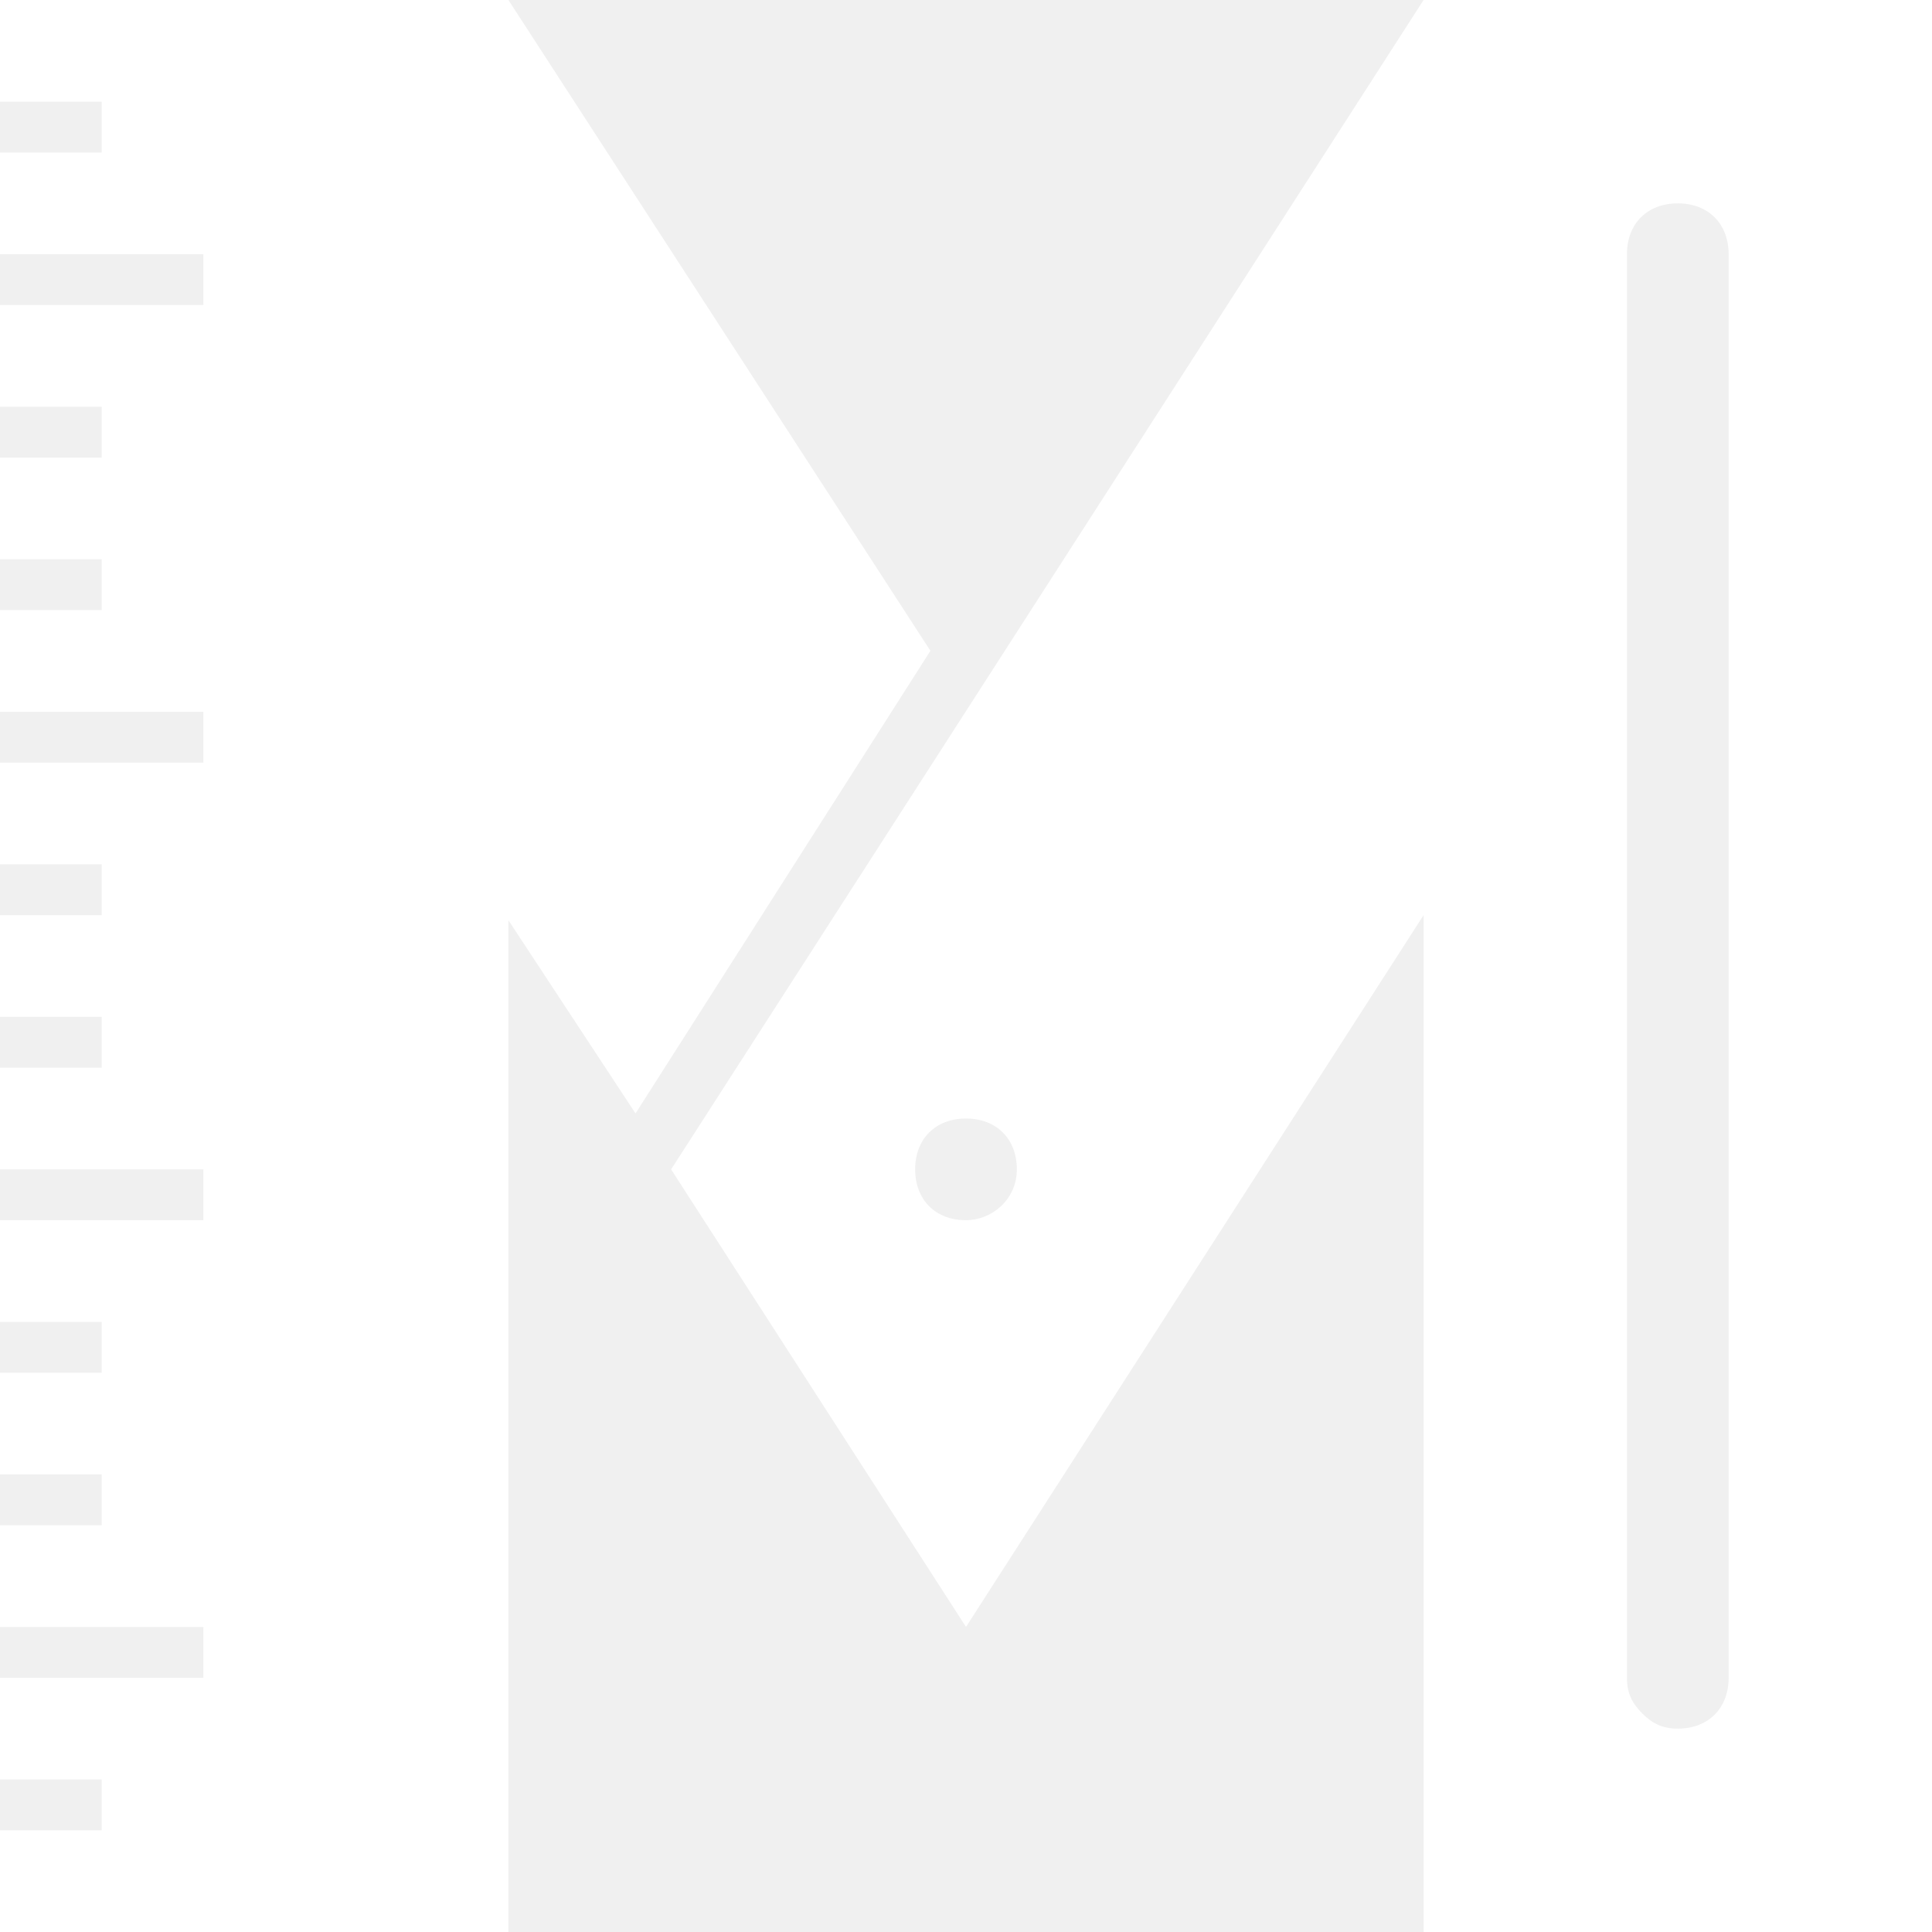
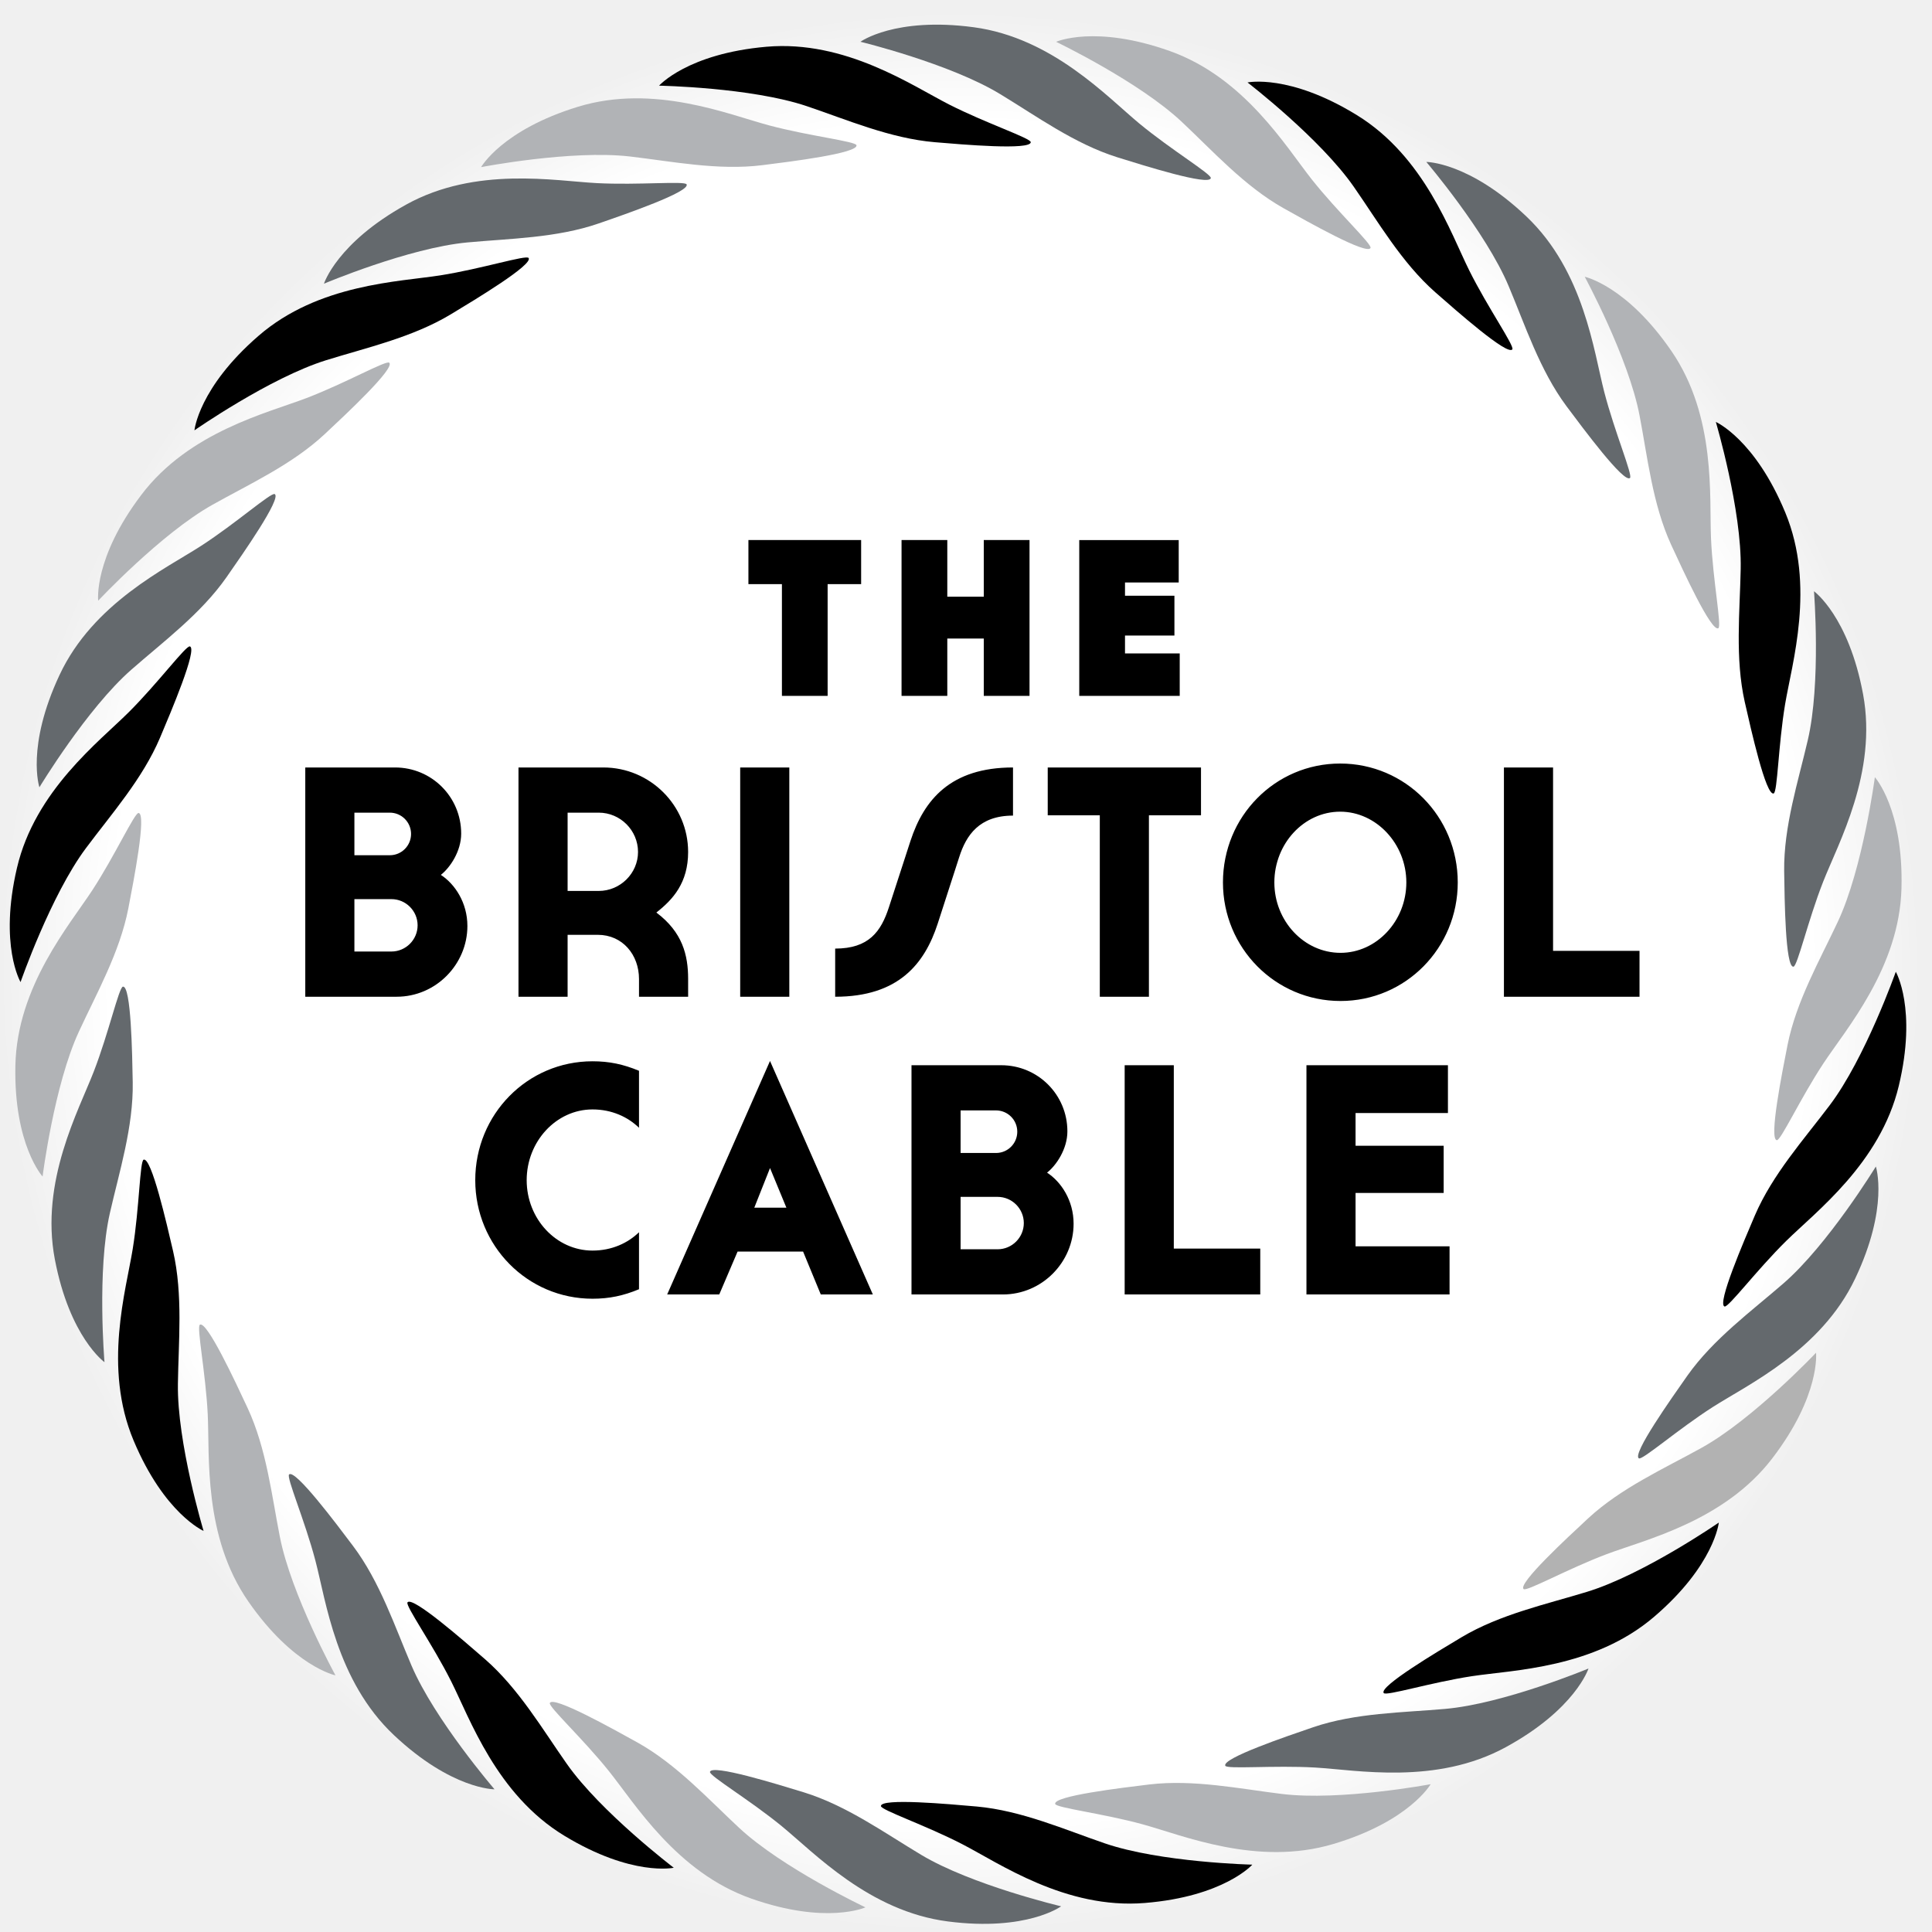
- <svg xmlns="http://www.w3.org/2000/svg" width="38px" height="38px" viewBox="0 0 38 38" version="1.1">
-   <defs />
-   <g id="Page-1" stroke="none" stroke-width="1" fill="none" fill-rule="evenodd">
-     <g id="MakespaceLogomark" fill="#ffffff">
-       <polygon id="Shape" points="-1.77635684e-15 36 -1.77635684e-15 38 10 38 10 18.1 12.5 21.9 18.3 12.8 10 0 10 0 -1.77635684e-15 0 -1.77635684e-15 2 2 2 2 3 -1.77635684e-15 3 -1.77635684e-15 5 4 5 4 6 -1.77635684e-15 6 -1.77635684e-15 8 2 8 2 9 -1.77635684e-15 9 -1.77635684e-15 11 2 11 2 12 -1.77635684e-15 12 -1.77635684e-15 14 4 14 4 15 -1.77635684e-15 15 -1.77635684e-15 17 2 17 2 18 -1.77635684e-15 18 -1.77635684e-15 20 2 20 2 21 -1.77635684e-15 21 -1.77635684e-15 23 4 23 4 24 -1.77635684e-15 24 -1.77635684e-15 26 2 26 2 27 -1.77635684e-15 27 -1.77635684e-15 29 2 29 2 30 -1.77635684e-15 30 -1.77635684e-15 32 4 32 4 33 -1.77635684e-15 33 -1.77635684e-15 35 2 35 2 36" />
-       <path d="M38,38 L38,0 L28,0 L28,0 L13.2,23 L19,32 L28,18 L28,18 L28,38 L38,38 L38,38 Z M32,5 C32,4.4 32.4,4 33,4 C33.6,4 34,4.4 34,5 L34,33 C34,33.6 33.6,34 33,34 C32.7,34 32.5,33.9 32.3,33.7 C32.1,33.5 32,33.3 32,33 L32,5 L32,5 Z M19,24 C18.4,24 18,23.6 18,23 C18,22.4 18.4,22 19,22 C19.6,22 20,22.4 20,23 C20,23.6 19.5,24 19,24 L19,24 Z" id="Shape" />
-     </g>
+ <svg xmlns="http://www.w3.org/2000/svg" xmlns:xlink="http://www.w3.org/1999/xlink" xml:space="preserve" enable-background="new 0 0 425.2 425.2" viewBox="0 0 50 50" height="50" width="50" y="0px" x="0px" id="Layer_2" version="1.1">
+   <defs id="defs81">
+     <linearGradient id="white-7">
+       <stop id="stop4220" offset="0" style="stop-color:#ffffff;stop-opacity:1;" />
+       <stop style="stop-color:#ffffff;stop-opacity:1" offset="0.886" id="stop4238" />
+       <stop id="stop4222" offset="1" style="stop-color:#ffffff;stop-opacity:0;" />
+     </linearGradient>
+     <radialGradient gradientTransform="matrix(0.1492536,0,0,0.1492536,27.13434,334.7523)" gradientUnits="userSpaceOnUse" r="166.5" fy="211.7" fx="212.5" cy="211.7" cx="212.5" id="radialGradient4224" xlink:href="#white-7" />
+   </defs>
+   <g transform="translate(-34,-341.2)" id="layer1">
+     <circle r="24.851" cy="366.349" cx="58.851" id="path3416" style="color:#000000;clip-rule:nonzero;display:inline;overflow:visible;visibility:visible;opacity:1;isolation:auto;mix-blend-mode:normal;color-interpolation:sRGB;color-interpolation-filters:linearRGB;solid-color:#000000;solid-opacity:1;fill:url(#radialGradient4224);fill-opacity:1;fill-rule:nonzero;stroke:none;stroke-width:1.25;stroke-linecap:butt;stroke-linejoin:miter;stroke-miterlimit:4;stroke-dasharray:none;stroke-dashoffset:0;stroke-opacity:1;color-rendering:auto;image-rendering:auto;shape-rendering:auto;text-rendering:auto;enable-background:accumulate" />
  </g>
+   <g transform="matrix(0.1388309,0,0,0.1388309,-4.720249,-4.310627)" id="g3">
+     <defs id="defs5">
+       <rect height="181.561" width="248.72" y="132.656" x="90.908" id="SVGID_1_" />
+     </defs>
+     <clipPath id="SVGID_2_">
+       <use height="100%" width="100%" y="0" x="0" style="overflow:visible" id="use9" overflow="visible" xlink:href="#SVGID_1_" />
+     </clipPath>
+     <path id="path11" d="m 277.539,272.354 26.678,0 0,-8.972 -17.523,0 0,-9.955 16.423,0 0,-8.791 -16.423,0 0,-6.104 17.22,0 0,-8.912 -26.374,0 0,42.734 z m -33.886,0 25.276,0 0,-8.548 -16.116,0 0,-34.185 -9.16,0 0,42.733 z m -30.584,-8.423 0,-9.769 6.9,0 c 2.688,0 4.883,2.198 4.883,4.884 0,2.685 -2.194,4.885 -4.883,4.885 l -6.9,0 z m 0,-25.886 6.596,0 c 2.195,0 3.968,1.771 3.968,3.969 0,2.199 -1.772,3.968 -3.968,3.968 l -6.596,0 0,-7.937 z m 19.906,3.906 c 0,-6.838 -5.494,-12.33 -12.334,-12.33 l -16.726,0 0,42.733 17.032,0 c 7.324,0 13.186,-6.043 13.186,-13.186 0,-4.333 -2.32,-7.814 -4.948,-9.523 1.713,-1.343 3.79,-4.396 3.79,-7.694 m -52.382,14.225 -5.983,0 2.932,-7.387 3.051,7.387 z m 3.113,8.182 3.298,7.996 9.705,0 -19.168,-43.526 -19.171,43.526 9.708,0 3.417,-7.996 12.211,0 z m -30.587,-3.602 c -2.076,2.015 -5.067,3.418 -8.666,3.418 -6.781,0 -12.273,-5.921 -12.273,-13.125 0,-7.203 5.493,-13.187 12.273,-13.187 3.599,0 6.59,1.403 8.666,3.418 l 0,-10.621 c -2.93,-1.223 -5.556,-1.773 -8.666,-1.773 -12.152,0 -21.859,9.893 -21.859,22.162 0,12.208 9.707,22.101 21.859,22.101 3.11,0 5.736,-0.55 8.666,-1.77 l 0,-10.623 z" clip-path="url(#SVGID_2_)" />
+     <path id="path13" d="m 314.352,216.854 25.276,0 0,-8.549 -16.116,0 0,-34.189 -9.16,0 0,42.738 z m -42.796,-21.31 c 0,-7.203 5.496,-13.187 12.271,-13.187 6.716,0 12.333,5.984 12.333,13.187 0,7.204 -5.555,13.127 -12.27,13.127 -6.779,0 -12.334,-5.923 -12.334,-13.127 m -9.582,0 c 0,12.212 9.767,22.104 21.915,22.104 12.149,0 21.855,-9.892 21.855,-22.104 0,-12.271 -9.767,-22.162 -21.918,-22.162 -12.145,0 -21.852,9.891 -21.852,22.162 m -22.957,21.31 9.157,0 0,-33.825 9.708,0 0,-8.913 -28.572,0 0,8.913 9.707,0 0,33.825 z m -49.33,-8.975 0,8.976 c 11.784,0 16.666,-6.106 19.111,-13.619 l 4.027,-12.453 c 1.284,-4.03 3.723,-7.694 10.013,-7.694 l 0,-8.973 c -11.661,0 -16.605,6.044 -19.108,13.675 l -4.029,12.393 c -1.467,4.518 -3.727,7.695 -10.014,7.695 m -17.705,8.975 9.157,0 0,-42.738 -9.157,0 0,42.738 z m -19.047,-26.987 c 0,3.967 -3.295,7.266 -7.325,7.266 l -5.8,0 0,-14.594 5.8,0 c 4.029,0 7.325,3.298 7.325,7.328 m 9.341,0 c 0,-8.669 -7.081,-15.751 -15.813,-15.751 l -15.81,0 0,42.738 9.157,0 0,-11.542 5.619,0 c 4.639,0 7.691,3.727 7.691,8.246 l 0,3.296 9.157,0 0,-3.296 c 0,-4.46 -1.038,-8.733 -5.922,-12.4 3.114,-2.441 5.921,-5.554 5.921,-11.291 m -62.211,18.56 0,-9.769 6.899,0 c 2.686,0 4.883,2.198 4.883,4.884 0,2.686 -2.198,4.884 -4.883,4.884 l -6.899,0 z m 0,-25.888 6.593,0 c 2.198,0 3.968,1.773 3.968,3.971 0,2.198 -1.77,3.967 -3.968,3.967 l -6.593,0 0,-7.938 z m 19.905,3.908 c 0,-6.837 -5.496,-12.331 -12.336,-12.331 l -16.726,0 0,42.738 17.035,0 c 7.322,0 13.186,-6.045 13.186,-13.19 0,-4.335 -2.319,-7.814 -4.948,-9.525 1.714,-1.343 3.789,-4.394 3.789,-7.692" clip-path="url(#SVGID_2_)" />
+   </g>
+   <path id="path15" d="m 17.056,2.217 c 0,0 2.379,0.043 3.825,0.531 1.033,0.348 2.155,0.834 3.31,0.932 0.732,0.062 2.484,0.212 2.485,0 C 26.677,3.576 25.523,3.192 24.564,2.705 23.605,2.217 21.882,1.031 19.835,1.21 c -2.047,0.179 -2.779,1.008 -2.779,1.008 z" />
+   <path style="fill:#b1b3b6" id="path17" d="m 12.451,4.325 c 0,0 2.336,-0.451 3.853,-0.275 1.082,0.126 2.281,0.369 3.431,0.224 C 20.464,4.183 22.209,3.966 22.166,3.759 22.146,3.657 20.937,3.521 19.897,3.243 18.858,2.965 16.927,2.162 14.961,2.762 12.995,3.362 12.451,4.325 12.451,4.325 Z" />
+   <path style="fill:#64696d" id="path19" d="m 8.384,7.342 c 0,0 2.192,-0.927 3.712,-1.068 1.085,-0.101 2.308,-0.113 3.403,-0.493 0.694,-0.24 2.356,-0.815 2.271,-1.009 -0.041,-0.095 -1.252,0.023 -2.326,-0.033 C 14.369,4.683 12.314,4.298 10.515,5.293 8.716,6.287 8.384,7.342 8.384,7.342 Z" />
+   <path id="path21" d="m 5.032,11.137 c 0,0 1.951,-1.361 3.409,-1.815 C 9.482,8.998 10.675,8.733 11.668,8.134 12.297,7.754 13.804,6.848 13.68,6.676 13.62,6.591 12.46,6.958 11.397,7.126 10.335,7.294 8.244,7.344 6.691,8.691 5.137,10.037 5.032,11.137 5.032,11.137 Z" />
+   <path style="fill:#b1b3b6" id="path23" d="m 2.541,15.546 c 0,0 1.626,-1.737 2.958,-2.483 C 6.449,12.53 7.562,12.023 8.408,11.231 8.945,10.729 10.231,9.529 10.074,9.387 9.998,9.316 8.94,9.916 7.934,10.301 6.93,10.686 4.895,11.169 3.656,12.809 2.415,14.448 2.541,15.546 2.541,15.546 Z" />
+   <path style="fill:#64696d" id="path25" d="m 1.019,20.376 c 0,0 1.23,-2.036 2.378,-3.043 0.818,-0.719 1.802,-1.446 2.466,-2.396 0.421,-0.603 1.429,-2.043 1.247,-2.15 -0.09,-0.053 -1,0.753 -1.903,1.338 -0.903,0.585 -2.793,1.48 -3.665,3.341 -0.873,1.861 -0.522,2.909 -0.522,2.909 z" />
+   <path id="path27" d="m 0.532,25.416 c 0,0 0.78,-2.247 1.695,-3.47 0.651,-0.873 1.463,-1.788 1.915,-2.855 0.286,-0.677 0.974,-2.295 0.773,-2.362 -0.099,-0.033 -0.822,0.944 -1.584,1.704 -0.762,0.76 -2.425,2.028 -2.892,4.029 -0.468,2.002 0.093,2.954 0.093,2.954 z" />
+   <path style="fill:#b1b3b6" id="path29" d="m 1.102,30.448 c 0,0 0.297,-2.36 0.938,-3.746 0.456,-0.989 1.06,-2.053 1.281,-3.191 0.139,-0.722 0.476,-2.447 0.266,-2.471 -0.103,-0.012 -0.608,1.094 -1.196,1.996 -0.588,0.902 -1.951,2.487 -1.993,4.542 -0.042,2.055 0.704,2.87 0.704,2.87 z" />
+   <path style="fill:#64696d" id="path31" d="m 2.704,35.252 c 0,0 -0.199,-2.37 0.14,-3.859 0.241,-1.063 0.611,-2.228 0.591,-3.387 -0.013,-0.735 -0.042,-2.493 -0.253,-2.472 -0.103,0.01 -0.367,1.196 -0.756,2.2 -0.388,1.004 -1.392,2.838 -1.007,4.856 0.385,2.019 1.284,2.662 1.284,2.662 z" />
+   <path id="path33" d="m 5.268,39.618 c 0,0 -0.687,-2.277 -0.664,-3.804 0.015,-1.089 0.135,-2.306 -0.125,-3.436 -0.166,-0.716 -0.559,-2.43 -0.761,-2.366 -0.099,0.031 -0.111,1.247 -0.283,2.31 -0.171,1.062 -0.773,3.065 0.023,4.96 0.796,1.895 1.809,2.337 1.809,2.337 z" />
+   <path style="fill:#b1b3b6" id="path35" d="m 8.682,43.358 c 0,0 -1.145,-2.085 -1.439,-3.584 C 7.032,38.705 6.897,37.49 6.408,36.439 6.097,35.773 5.357,34.179 5.173,34.283 c -0.091,0.051 0.15,1.243 0.203,2.318 0.053,1.075 -0.12,3.159 1.052,4.847 1.172,1.688 2.254,1.91 2.254,1.91 z" />
+   <path style="fill:#64696d" id="path37" d="m 12.799,46.308 c 0,0 -1.552,-1.802 -2.151,-3.207 C 10.219,42.098 9.834,40.938 9.138,40.011 8.696,39.424 7.641,38.018 7.482,38.158 c -0.078,0.069 0.405,1.185 0.679,2.225 0.275,1.041 0.538,3.115 2.035,4.523 1.497,1.409 2.602,1.401 2.602,1.401 z" />
+   <path id="path39" d="m 17.438,48.338 c 0,0 -1.893,-1.441 -2.77,-2.691 -0.627,-0.891 -1.244,-1.947 -2.118,-2.709 -0.555,-0.482 -1.878,-1.639 -2.004,-1.469 -0.062,0.084 0.642,1.075 1.126,2.036 0.485,0.961 1.173,2.935 2.93,4.002 1.757,1.067 2.836,0.83 2.836,0.83 z" />
+   <path style="fill:#b1b3b6" id="path41" d="m 22.397,49.362 c 0,0 -2.15,-1.016 -3.268,-2.057 -0.798,-0.742 -1.621,-1.646 -2.634,-2.211 -0.643,-0.356 -2.177,-1.213 -2.265,-1.021 -0.043,0.095 0.851,0.918 1.524,1.758 0.674,0.839 1.757,2.628 3.697,3.307 1.94,0.68 2.947,0.224 2.947,0.224 z" />
+   <path style="fill:#64696d" id="path43" d="m 27.461,49.335 c 0,0 -2.315,-0.548 -3.624,-1.334 -0.935,-0.559 -1.928,-1.274 -3.035,-1.616 -0.702,-0.215 -2.382,-0.735 -2.428,-0.529 -0.022,0.102 1.023,0.722 1.856,1.404 0.834,0.681 2.264,2.206 4.303,2.467 2.039,0.263 2.929,-0.392 2.929,-0.392 z" />
+   <path id="path45" d="m 32.409,48.257 c 0,0 -2.378,-0.056 -3.822,-0.553 -1.031,-0.353 -2.15,-0.846 -3.304,-0.951 -0.732,-0.064 -2.483,-0.224 -2.485,-0.013 -6.94e-4,0.104 1.15,0.494 2.107,0.988 0.957,0.493 2.672,1.688 4.721,1.521 2.049,-0.166 2.783,-0.991 2.783,-0.991 z" />
+   <path style="fill:#b1b3b6" id="path47" d="m 37.025,46.175 c 0,0 -2.338,0.439 -3.854,0.252 -1.082,-0.132 -2.279,-0.382 -3.43,-0.245 -0.729,0.089 -2.475,0.296 -2.433,0.503 0.021,0.102 1.228,0.245 2.266,0.529 1.038,0.284 2.964,1.097 4.934,0.508 1.97,-0.588 2.517,-1.547 2.517,-1.547 z" />
+   <path style="fill:#64696d" id="path49" d="m 41.11,43.181 c 0,0 -2.196,0.915 -3.718,1.046 -1.086,0.096 -2.309,0.1 -3.406,0.473 -0.695,0.238 -2.36,0.803 -2.276,0.997 0.041,0.096 1.252,-0.015 2.327,0.047 1.074,0.062 3.127,0.458 4.932,-0.527 1.804,-0.984 2.141,-2.036 2.141,-2.036 z" />
+   <path id="path51" d="m 44.483,39.404 c 0,0 -1.958,1.351 -3.42,1.795 -1.042,0.319 -2.238,0.577 -3.234,1.17 -0.63,0.377 -2.141,1.275 -2.019,1.447 0.06,0.085 1.221,-0.275 2.286,-0.437 1.064,-0.162 3.154,-0.201 4.715,-1.539 1.561,-1.337 1.672,-2.437 1.672,-2.437 z" />
+   <path style="fill:#b2b2b2" id="path53" d="m 46.999,35.009 c 0,0 -1.635,1.728 -2.972,2.466 -0.953,0.529 -2.07,1.029 -2.921,1.815 -0.538,0.5 -1.83,1.692 -1.675,1.835 0.077,0.071 1.138,-0.522 2.145,-0.902 1.007,-0.38 3.044,-0.851 4.293,-2.484 1.249,-1.633 1.13,-2.731 1.13,-2.731 z" />
+   <path style="fill:#64696d" id="path55" d="m 48.548,30.188 c 0,0 -1.241,2.03 -2.396,3.029 -0.823,0.715 -1.811,1.436 -2.481,2.382 -0.422,0.601 -1.438,2.035 -1.257,2.143 0.09,0.053 1.005,-0.747 1.911,-1.327 0.906,-0.58 2.801,-1.465 3.684,-3.32 0.884,-1.856 0.538,-2.906 0.538,-2.906 z" />
+   <path id="path57" d="m 49.063,25.15 c 0,0 -0.793,2.244 -1.715,3.46 -0.656,0.87 -1.474,1.78 -1.932,2.845 -0.288,0.675 -0.985,2.289 -0.785,2.357 0.099,0.033 0.828,-0.939 1.594,-1.695 0.766,-0.756 2.436,-2.014 2.915,-4.013 0.479,-1.999 -0.077,-2.955 -0.077,-2.955 z" />
+   <path style="fill:#b1b3b6" id="path59" d="m 48.521,20.115 c 0,0 -0.31,2.36 -0.959,3.741 -0.462,0.987 -1.072,2.047 -1.3,3.184 -0.141,0.72 -0.488,2.444 -0.278,2.468 0.104,0.012 0.614,-1.091 1.207,-1.989 0.592,-0.898 1.965,-2.476 2.019,-4.53 0.054,-2.055 -0.688,-2.874 -0.688,-2.874 z" />
+   <path style="fill:#64696d" id="path61" d="m 46.946,15.302 c 0,0 0.187,2.372 -0.162,3.859 -0.246,1.062 -0.624,2.225 -0.61,3.384 0.011,0.734 0.03,2.492 0.24,2.473 0.104,-0.01 0.375,-1.194 0.768,-2.196 0.393,-1.002 1.409,-2.83 1.035,-4.851 -0.374,-2.022 -1.27,-2.669 -1.27,-2.669 z" />
+   <path id="path63" d="m 44.406,10.921 c 0,0 0.675,2.282 0.643,3.808 -0.021,1.09 -0.149,2.306 0.105,3.437 0.163,0.716 0.546,2.432 0.748,2.369 0.1,-0.031 0.119,-1.246 0.296,-2.308 0.177,-1.061 0.791,-3.06 0.006,-4.96 -0.786,-1.9 -1.797,-2.347 -1.797,-2.347 z" />
+   <path style="fill:#b1b3b6" id="path65" d="m 41.013,7.163 c 0,0 1.134,2.092 1.419,3.592 0.206,1.07 0.333,2.287 0.816,3.341 0.308,0.666 1.039,2.265 1.223,2.162 0.091,-0.051 -0.142,-1.243 -0.19,-2.319 -0.047,-1.075 0.139,-3.158 -1.024,-4.853 C 42.094,7.391 41.013,7.163 41.013,7.163 Z" />
+   <path style="fill:#64696d" id="path67" d="m 36.913,4.191 c 0,0 1.544,1.811 2.133,3.219 0.424,1.004 0.801,2.168 1.492,3.099 0.44,0.588 1.487,2 1.646,1.861 0.078,-0.069 -0.397,-1.187 -0.667,-2.229 C 41.247,9.099 40.997,7.023 39.507,5.606 38.018,4.189 36.913,4.191 36.913,4.191 Z" />
+   <path id="path69" d="m 32.286,2.134 c 0,0 1.886,1.451 2.755,2.707 0.623,0.894 1.233,1.954 2.102,2.721 0.552,0.484 1.869,1.648 1.996,1.48 C 39.201,8.957 38.504,7.963 38.024,6.999 37.544,6.036 36.868,4.057 35.117,2.98 33.366,1.903 32.286,2.134 32.286,2.134 Z" />
+   <path style="fill:#b1b3b6" id="path71" d="m 27.332,1.082 c 0,0 2.145,1.028 3.257,2.076 0.795,0.746 1.612,1.656 2.621,2.226 0.64,0.359 2.171,1.224 2.259,1.033 0.044,-0.095 -0.845,-0.924 -1.514,-1.766 C 33.286,3.808 32.214,2.012 30.278,1.322 28.341,0.632 27.332,1.082 27.332,1.082 Z" />
+   <path style="fill:#64696d" id="path73" d="m 22.268,1.081 c 0,0 2.312,0.561 3.617,1.355 0.932,0.564 1.92,1.285 3.026,1.633 0.701,0.218 2.378,0.747 2.425,0.541 C 31.358,4.509 30.317,3.883 29.487,3.198 28.658,2.512 27.237,0.978 25.2,0.705 23.161,0.432 22.268,1.081 22.268,1.081 Z" />
+   <path id="path75" d="m 20.235,18.009 1.184,0 0,-2.892 0.867,0 0,-1.141 -2.917,0 0,1.141 0.867,0 0,2.892 0,0 z m 3.097,0 1.184,0 0,-1.484 0.944,0 0,1.484 1.184,0 0,-4.033 -1.184,0 0,1.467 -0.944,0 0,-1.467 -1.184,0 0,4.033 0,0 z m 4.599,0 2.6,0 0,-1.098 -1.416,0 0,-0.463 1.279,0 0,-1.03 -1.279,0 0,-0.343 1.39,0 0,-1.098 -2.574,0 0,4.033 -1.39e-4,0 z" />
</svg>
